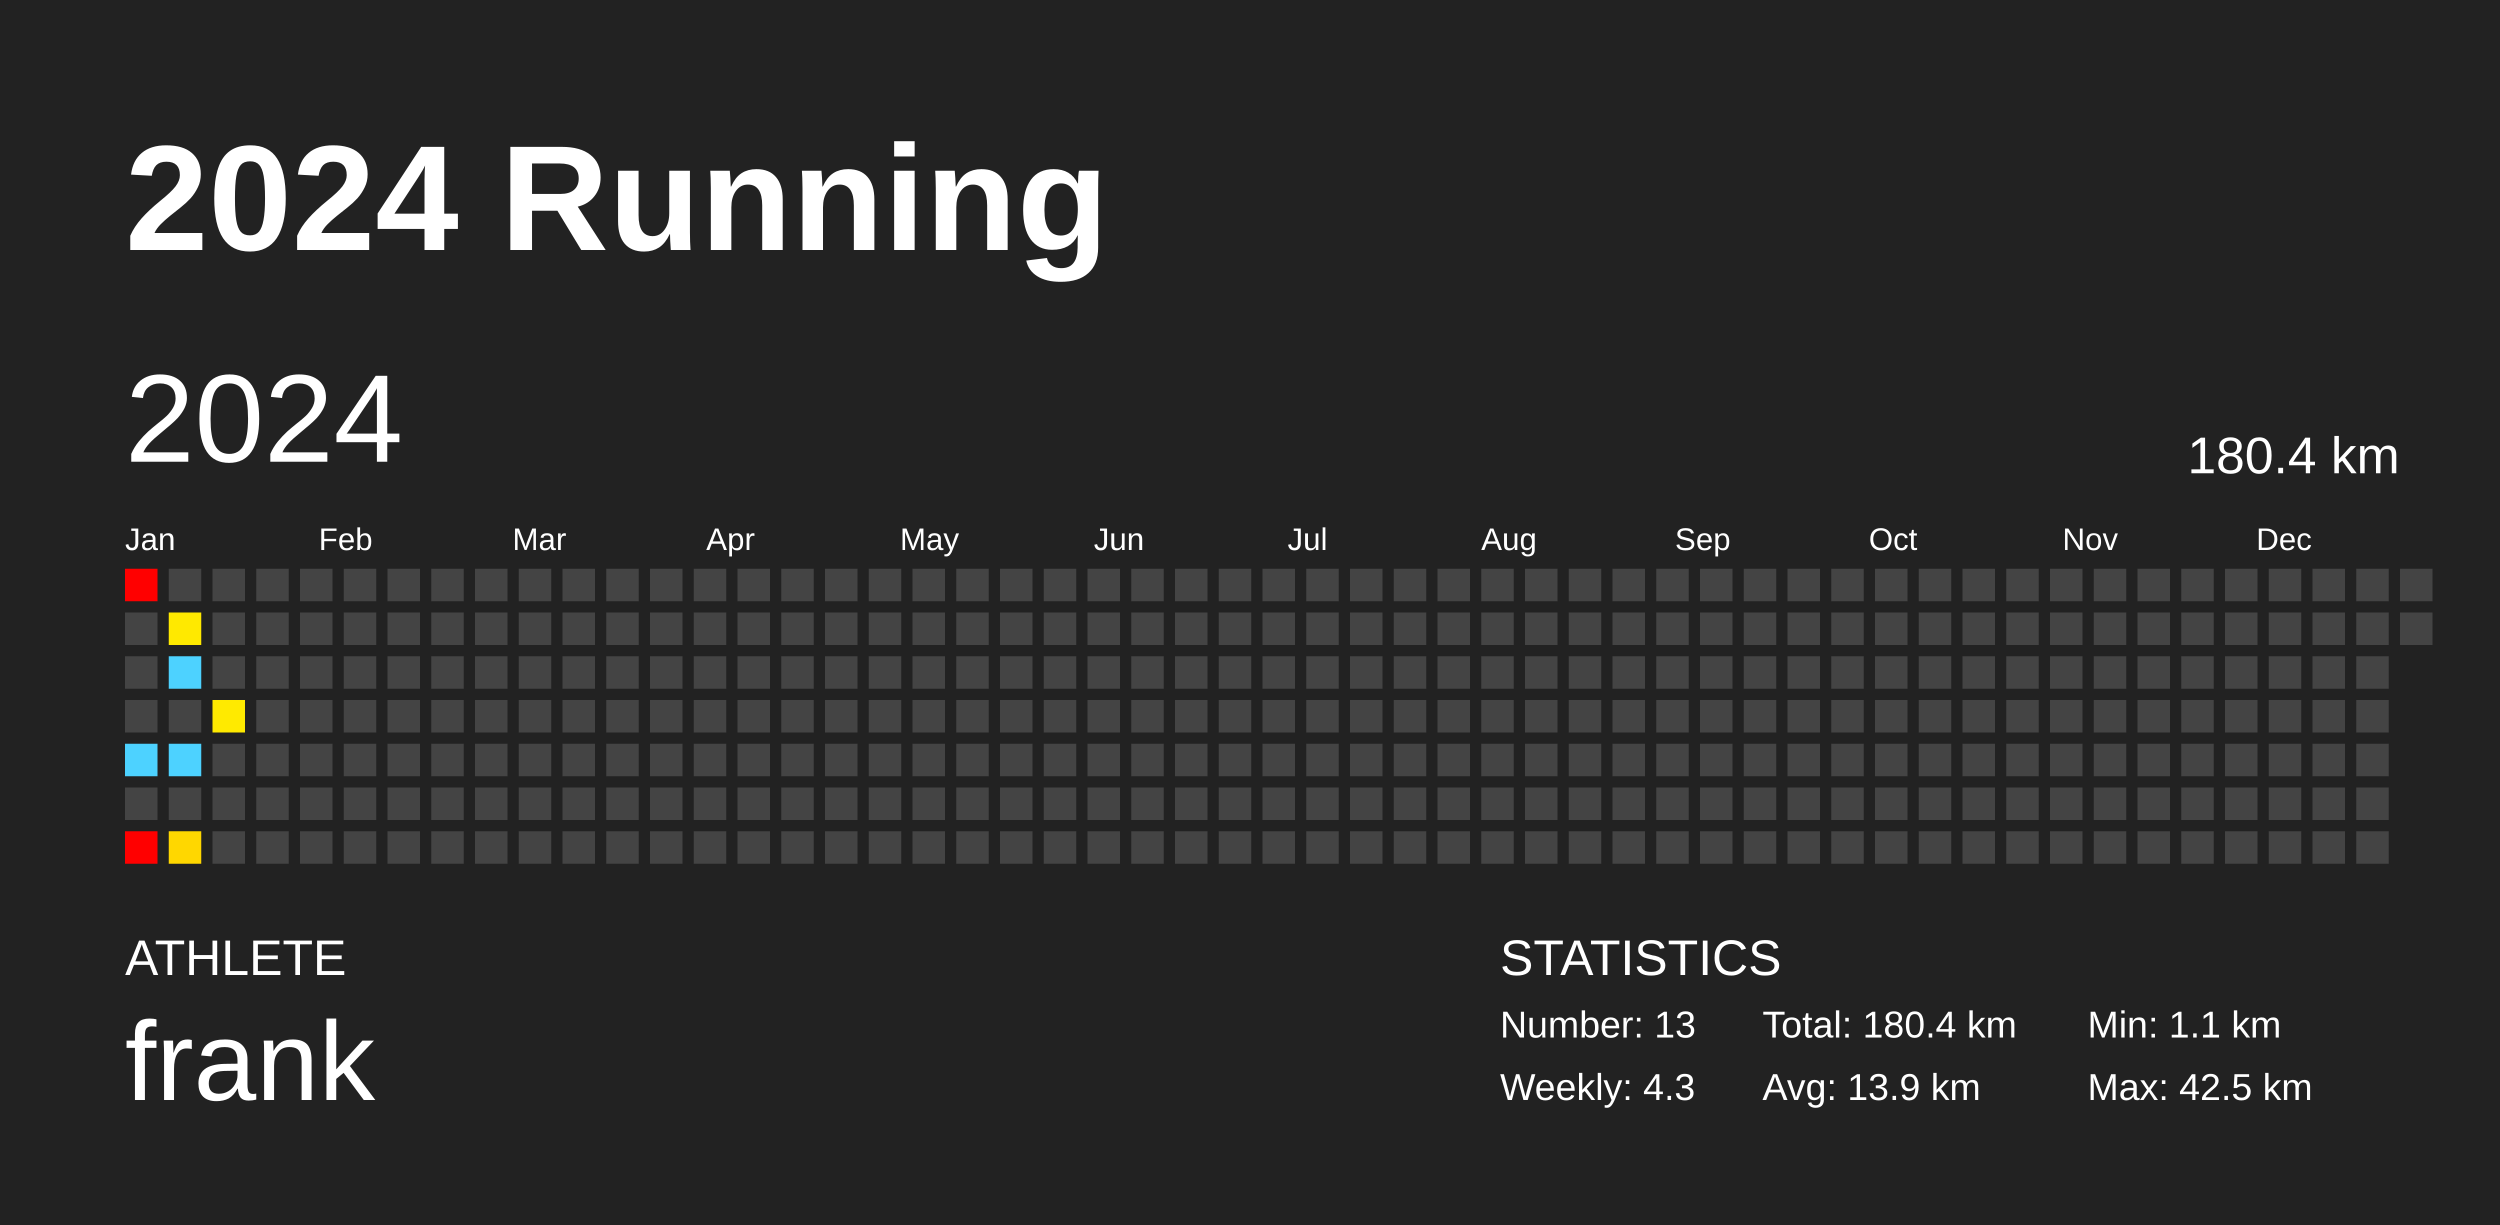
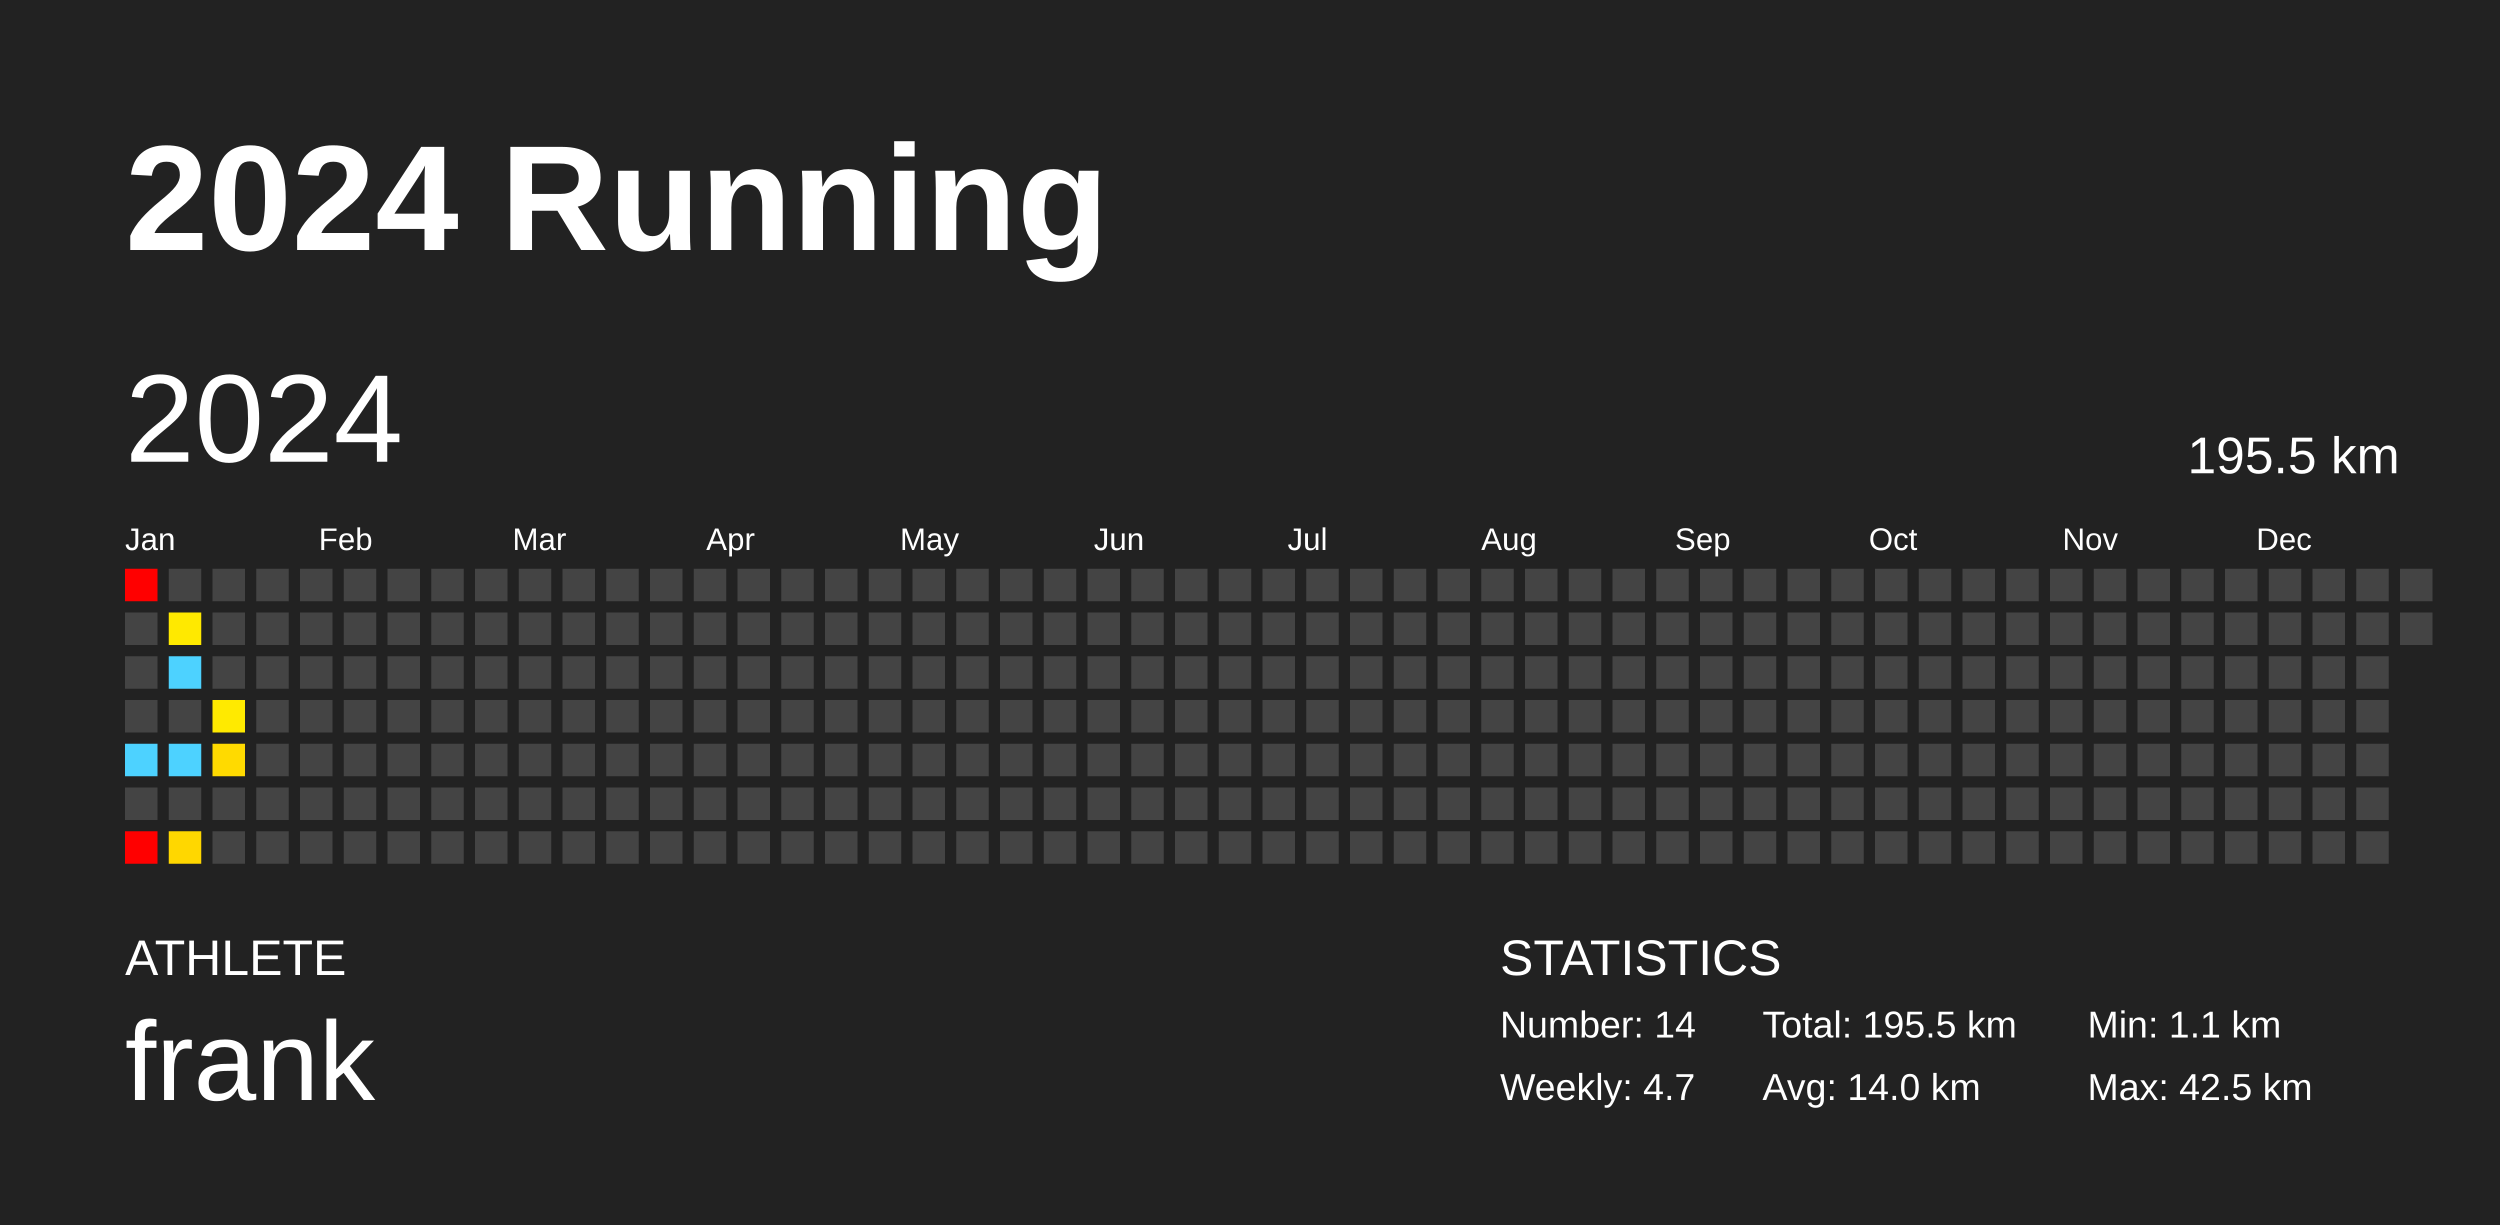
<svg xmlns="http://www.w3.org/2000/svg" baseProfile="full" height="98mm" version="1.1" viewBox="0,0,200,98" width="200mm">
  <defs />
  <rect fill="#222222" height="98" width="200" x="0" y="0" />
  <text fill="#FFFFFF" style="font-size:12px; font-family:Arial; font-weight:bold;" x="10" y="20">2024 Running</text>
  <text fill="#FFFFFF" style="font-size:4px; font-family:Arial" x="10" y="78">ATHLETE</text>
  <text fill="#FFFFFF" style="font-size:9px; font-family:Arial" x="10" y="88">frank</text>
  <text fill="#FFFFFF" style="font-size:4px; font-family:Arial" x="120" y="78">STATISTICS</text>
-   <text fill="#FFFFFF" style="font-size:3px; font-family:Arial" x="120" y="83">Number: 13</text>
-   <text fill="#FFFFFF" style="font-size:3px; font-family:Arial" x="120" y="88">Weekly: 4.3</text>
-   <text fill="#FFFFFF" style="font-size:3px; font-family:Arial" x="141" y="83">Total: 180.4 km</text>
-   <text fill="#FFFFFF" style="font-size:3px; font-family:Arial" x="141" y="88">Avg: 13.9 km</text>
+   <text fill="#FFFFFF" style="font-size:3px; font-family:Arial" x="120" y="83">Number: 14</text>
+   <text fill="#FFFFFF" style="font-size:3px; font-family:Arial" x="120" y="88">Weekly: 4.7</text>
+   <text fill="#FFFFFF" style="font-size:3px; font-family:Arial" x="141" y="83">Total: 195.5 km</text>
+   <text fill="#FFFFFF" style="font-size:3px; font-family:Arial" x="141" y="88">Avg: 14.0 km</text>
  <text fill="#FFFFFF" style="font-size:3px; font-family:Arial" x="167" y="83">Min: 1.1 km</text>
  <text fill="#FFFFFF" style="font-size:3px; font-family:Arial" x="167" y="88">Max: 42.5 km</text>
  <text dominant-baseline="hanging" fill="#FFFFFF" style="font-size:10.0px; font-family:Arial;" x="10" y="30">2024</text>
-   <text dominant-baseline="hanging" fill="#FFFFFF" style="font-size:4.125px; font-family:Arial;" x="175" y="35">180.4 km</text>
+   <text dominant-baseline="hanging" fill="#FFFFFF" style="font-size:4.125px; font-family:Arial;" x="175" y="35">195.5 km</text>
  <text fill="#FFFFFF" style="font-size:2.5px; font-family:Arial" x="10.0" y="44">Jan</text>
  <text fill="#FFFFFF" style="font-size:2.5px; font-family:Arial" x="25.5" y="44">Feb</text>
  <text fill="#FFFFFF" style="font-size:2.5px; font-family:Arial" x="41.0" y="44">Mar</text>
  <text fill="#FFFFFF" style="font-size:2.5px; font-family:Arial" x="56.5" y="44">Apr</text>
  <text fill="#FFFFFF" style="font-size:2.5px; font-family:Arial" x="72.0" y="44">May</text>
  <text fill="#FFFFFF" style="font-size:2.5px; font-family:Arial" x="87.5" y="44">Jun</text>
  <text fill="#FFFFFF" style="font-size:2.5px; font-family:Arial" x="103.0" y="44">Jul</text>
  <text fill="#FFFFFF" style="font-size:2.5px; font-family:Arial" x="118.5" y="44">Aug</text>
  <text fill="#FFFFFF" style="font-size:2.5px; font-family:Arial" x="134.0" y="44">Sep</text>
  <text fill="#FFFFFF" style="font-size:2.5px; font-family:Arial" x="149.5" y="44">Oct</text>
  <text fill="#FFFFFF" style="font-size:2.5px; font-family:Arial" x="165.0" y="44">Nov</text>
  <text fill="#FFFFFF" style="font-size:2.5px; font-family:Arial" x="180.5" y="44">Dec</text>
  <rect fill="red" height="2.6" width="2.6" x="10.0" y="45.5" />
  <rect fill="#444444" height="2.6" width="2.6" x="10.0" y="49.0" />
  <rect fill="#444444" height="2.6" width="2.6" x="10.0" y="52.5" />
  <rect fill="#444444" height="2.6" width="2.6" x="10.0" y="56.0" />
  <rect fill="#4dd2ff" height="2.6" width="2.6" x="10.0" y="59.5" />
  <rect fill="#444444" height="2.6" width="2.6" x="10.0" y="63.0" />
  <rect fill="red" height="2.6" width="2.6" x="10.0" y="66.5" />
  <rect fill="#444444" height="2.6" width="2.6" x="13.5" y="45.5" />
  <rect fill="#ffe900" height="2.6" width="2.6" x="13.5" y="49.0" />
  <rect fill="#4dd2ff" height="2.6" width="2.6" x="13.5" y="52.5" />
  <rect fill="#444444" height="2.6" width="2.6" x="13.5" y="56.0" />
  <rect fill="#4dd2ff" height="2.6" width="2.6" x="13.5" y="59.5" />
  <rect fill="#444444" height="2.6" width="2.6" x="13.5" y="63.0" />
  <rect fill="#ffd700" height="2.6" width="2.6" x="13.5" y="66.5" />
  <rect fill="#444444" height="2.6" width="2.6" x="17.0" y="45.5" />
  <rect fill="#444444" height="2.6" width="2.6" x="17.0" y="49.0" />
  <rect fill="#444444" height="2.6" width="2.6" x="17.0" y="52.5" />
  <rect fill="#ffea00" height="2.6" width="2.6" x="17.0" y="56.0" />
-   <rect fill="#444444" height="2.6" width="2.6" x="17.0" y="59.5" />
+   <rect fill="#ffda00" height="2.6" width="2.6" x="17.0" y="59.5" />
  <rect fill="#444444" height="2.6" width="2.6" x="17.0" y="63.0" />
  <rect fill="#444444" height="2.6" width="2.6" x="17.0" y="66.5" />
  <rect fill="#444444" height="2.6" width="2.6" x="20.5" y="45.5" />
  <rect fill="#444444" height="2.6" width="2.6" x="20.5" y="49.0" />
  <rect fill="#444444" height="2.6" width="2.6" x="20.5" y="52.5" />
  <rect fill="#444444" height="2.6" width="2.6" x="20.5" y="56.0" />
  <rect fill="#444444" height="2.6" width="2.6" x="20.5" y="59.5" />
  <rect fill="#444444" height="2.6" width="2.6" x="20.5" y="63.0" />
  <rect fill="#444444" height="2.6" width="2.6" x="20.5" y="66.5" />
  <rect fill="#444444" height="2.6" width="2.6" x="24.0" y="45.5" />
  <rect fill="#444444" height="2.6" width="2.6" x="24.0" y="49.0" />
  <rect fill="#444444" height="2.6" width="2.6" x="24.0" y="52.5" />
  <rect fill="#444444" height="2.6" width="2.6" x="24.0" y="56.0" />
  <rect fill="#444444" height="2.6" width="2.6" x="24.0" y="59.5" />
  <rect fill="#444444" height="2.6" width="2.6" x="24.0" y="63.0" />
  <rect fill="#444444" height="2.6" width="2.6" x="24.0" y="66.5" />
  <rect fill="#444444" height="2.6" width="2.6" x="27.5" y="45.5" />
  <rect fill="#444444" height="2.6" width="2.6" x="27.5" y="49.0" />
  <rect fill="#444444" height="2.6" width="2.6" x="27.5" y="52.5" />
  <rect fill="#444444" height="2.6" width="2.6" x="27.5" y="56.0" />
  <rect fill="#444444" height="2.6" width="2.6" x="27.5" y="59.5" />
  <rect fill="#444444" height="2.6" width="2.6" x="27.5" y="63.0" />
  <rect fill="#444444" height="2.6" width="2.6" x="27.5" y="66.5" />
  <rect fill="#444444" height="2.6" width="2.6" x="31.0" y="45.5" />
  <rect fill="#444444" height="2.6" width="2.6" x="31.0" y="49.0" />
  <rect fill="#444444" height="2.6" width="2.6" x="31.0" y="52.5" />
  <rect fill="#444444" height="2.6" width="2.6" x="31.0" y="56.0" />
  <rect fill="#444444" height="2.6" width="2.6" x="31.0" y="59.5" />
  <rect fill="#444444" height="2.6" width="2.6" x="31.0" y="63.0" />
  <rect fill="#444444" height="2.6" width="2.6" x="31.0" y="66.5" />
  <rect fill="#444444" height="2.6" width="2.6" x="34.5" y="45.5" />
  <rect fill="#444444" height="2.6" width="2.6" x="34.5" y="49.0" />
  <rect fill="#444444" height="2.6" width="2.6" x="34.5" y="52.5" />
  <rect fill="#444444" height="2.6" width="2.6" x="34.5" y="56.0" />
  <rect fill="#444444" height="2.6" width="2.6" x="34.5" y="59.5" />
  <rect fill="#444444" height="2.6" width="2.6" x="34.5" y="63.0" />
  <rect fill="#444444" height="2.6" width="2.6" x="34.5" y="66.5" />
  <rect fill="#444444" height="2.6" width="2.6" x="38.0" y="45.5" />
  <rect fill="#444444" height="2.6" width="2.6" x="38.0" y="49.0" />
  <rect fill="#444444" height="2.6" width="2.6" x="38.0" y="52.5" />
  <rect fill="#444444" height="2.6" width="2.6" x="38.0" y="56.0" />
  <rect fill="#444444" height="2.6" width="2.6" x="38.0" y="59.5" />
  <rect fill="#444444" height="2.6" width="2.6" x="38.0" y="63.0" />
  <rect fill="#444444" height="2.6" width="2.6" x="38.0" y="66.5" />
  <rect fill="#444444" height="2.6" width="2.6" x="41.5" y="45.5" />
  <rect fill="#444444" height="2.6" width="2.6" x="41.5" y="49.0" />
  <rect fill="#444444" height="2.6" width="2.6" x="41.5" y="52.5" />
  <rect fill="#444444" height="2.6" width="2.6" x="41.5" y="56.0" />
  <rect fill="#444444" height="2.6" width="2.6" x="41.5" y="59.5" />
  <rect fill="#444444" height="2.6" width="2.6" x="41.5" y="63.0" />
  <rect fill="#444444" height="2.6" width="2.6" x="41.5" y="66.5" />
  <rect fill="#444444" height="2.6" width="2.6" x="45.0" y="45.5" />
  <rect fill="#444444" height="2.6" width="2.6" x="45.0" y="49.0" />
  <rect fill="#444444" height="2.6" width="2.6" x="45.0" y="52.5" />
  <rect fill="#444444" height="2.6" width="2.6" x="45.0" y="56.0" />
  <rect fill="#444444" height="2.6" width="2.6" x="45.0" y="59.5" />
  <rect fill="#444444" height="2.6" width="2.6" x="45.0" y="63.0" />
  <rect fill="#444444" height="2.6" width="2.6" x="45.0" y="66.5" />
  <rect fill="#444444" height="2.6" width="2.6" x="48.5" y="45.5" />
  <rect fill="#444444" height="2.6" width="2.6" x="48.5" y="49.0" />
  <rect fill="#444444" height="2.6" width="2.6" x="48.5" y="52.5" />
  <rect fill="#444444" height="2.6" width="2.6" x="48.5" y="56.0" />
  <rect fill="#444444" height="2.6" width="2.6" x="48.5" y="59.5" />
  <rect fill="#444444" height="2.6" width="2.6" x="48.5" y="63.0" />
  <rect fill="#444444" height="2.6" width="2.6" x="48.5" y="66.5" />
  <rect fill="#444444" height="2.6" width="2.6" x="52.0" y="45.5" />
  <rect fill="#444444" height="2.6" width="2.6" x="52.0" y="49.0" />
  <rect fill="#444444" height="2.6" width="2.6" x="52.0" y="52.5" />
  <rect fill="#444444" height="2.6" width="2.6" x="52.0" y="56.0" />
  <rect fill="#444444" height="2.6" width="2.6" x="52.0" y="59.5" />
  <rect fill="#444444" height="2.6" width="2.6" x="52.0" y="63.0" />
  <rect fill="#444444" height="2.6" width="2.6" x="52.0" y="66.5" />
  <rect fill="#444444" height="2.6" width="2.6" x="55.5" y="45.5" />
  <rect fill="#444444" height="2.6" width="2.6" x="55.5" y="49.0" />
  <rect fill="#444444" height="2.6" width="2.6" x="55.5" y="52.5" />
  <rect fill="#444444" height="2.6" width="2.6" x="55.5" y="56.0" />
  <rect fill="#444444" height="2.6" width="2.6" x="55.5" y="59.5" />
  <rect fill="#444444" height="2.6" width="2.6" x="55.5" y="63.0" />
  <rect fill="#444444" height="2.6" width="2.6" x="55.5" y="66.5" />
  <rect fill="#444444" height="2.6" width="2.6" x="59.0" y="45.5" />
  <rect fill="#444444" height="2.6" width="2.6" x="59.0" y="49.0" />
  <rect fill="#444444" height="2.6" width="2.6" x="59.0" y="52.5" />
  <rect fill="#444444" height="2.6" width="2.6" x="59.0" y="56.0" />
  <rect fill="#444444" height="2.6" width="2.6" x="59.0" y="59.5" />
  <rect fill="#444444" height="2.6" width="2.6" x="59.0" y="63.0" />
  <rect fill="#444444" height="2.6" width="2.6" x="59.0" y="66.5" />
  <rect fill="#444444" height="2.6" width="2.6" x="62.5" y="45.5" />
  <rect fill="#444444" height="2.6" width="2.6" x="62.5" y="49.0" />
  <rect fill="#444444" height="2.6" width="2.6" x="62.5" y="52.5" />
  <rect fill="#444444" height="2.6" width="2.6" x="62.5" y="56.0" />
  <rect fill="#444444" height="2.6" width="2.6" x="62.5" y="59.5" />
  <rect fill="#444444" height="2.6" width="2.6" x="62.5" y="63.0" />
  <rect fill="#444444" height="2.6" width="2.6" x="62.5" y="66.5" />
  <rect fill="#444444" height="2.6" width="2.6" x="66.0" y="45.5" />
  <rect fill="#444444" height="2.6" width="2.6" x="66.0" y="49.0" />
  <rect fill="#444444" height="2.6" width="2.6" x="66.0" y="52.5" />
  <rect fill="#444444" height="2.6" width="2.6" x="66.0" y="56.0" />
  <rect fill="#444444" height="2.6" width="2.6" x="66.0" y="59.5" />
  <rect fill="#444444" height="2.6" width="2.6" x="66.0" y="63.0" />
  <rect fill="#444444" height="2.6" width="2.6" x="66.0" y="66.5" />
  <rect fill="#444444" height="2.6" width="2.6" x="69.5" y="45.5" />
  <rect fill="#444444" height="2.6" width="2.6" x="69.5" y="49.0" />
  <rect fill="#444444" height="2.6" width="2.6" x="69.5" y="52.5" />
  <rect fill="#444444" height="2.6" width="2.6" x="69.5" y="56.0" />
  <rect fill="#444444" height="2.6" width="2.6" x="69.5" y="59.5" />
  <rect fill="#444444" height="2.6" width="2.6" x="69.5" y="63.0" />
  <rect fill="#444444" height="2.6" width="2.6" x="69.5" y="66.5" />
  <rect fill="#444444" height="2.6" width="2.6" x="73.0" y="45.5" />
  <rect fill="#444444" height="2.6" width="2.6" x="73.0" y="49.0" />
  <rect fill="#444444" height="2.6" width="2.6" x="73.0" y="52.5" />
  <rect fill="#444444" height="2.6" width="2.6" x="73.0" y="56.0" />
  <rect fill="#444444" height="2.6" width="2.6" x="73.0" y="59.5" />
  <rect fill="#444444" height="2.6" width="2.6" x="73.0" y="63.0" />
  <rect fill="#444444" height="2.6" width="2.6" x="73.0" y="66.5" />
  <rect fill="#444444" height="2.6" width="2.6" x="76.5" y="45.5" />
  <rect fill="#444444" height="2.6" width="2.6" x="76.5" y="49.0" />
  <rect fill="#444444" height="2.6" width="2.6" x="76.5" y="52.5" />
  <rect fill="#444444" height="2.6" width="2.6" x="76.5" y="56.0" />
  <rect fill="#444444" height="2.6" width="2.6" x="76.5" y="59.5" />
  <rect fill="#444444" height="2.6" width="2.6" x="76.5" y="63.0" />
  <rect fill="#444444" height="2.6" width="2.6" x="76.5" y="66.5" />
  <rect fill="#444444" height="2.6" width="2.6" x="80.0" y="45.5" />
  <rect fill="#444444" height="2.6" width="2.6" x="80.0" y="49.0" />
  <rect fill="#444444" height="2.6" width="2.6" x="80.0" y="52.5" />
  <rect fill="#444444" height="2.6" width="2.6" x="80.0" y="56.0" />
  <rect fill="#444444" height="2.6" width="2.6" x="80.0" y="59.5" />
  <rect fill="#444444" height="2.6" width="2.6" x="80.0" y="63.0" />
  <rect fill="#444444" height="2.6" width="2.6" x="80.0" y="66.5" />
  <rect fill="#444444" height="2.6" width="2.6" x="83.5" y="45.5" />
  <rect fill="#444444" height="2.6" width="2.6" x="83.5" y="49.0" />
  <rect fill="#444444" height="2.6" width="2.6" x="83.5" y="52.5" />
  <rect fill="#444444" height="2.6" width="2.6" x="83.5" y="56.0" />
  <rect fill="#444444" height="2.6" width="2.6" x="83.5" y="59.5" />
  <rect fill="#444444" height="2.6" width="2.6" x="83.5" y="63.0" />
  <rect fill="#444444" height="2.6" width="2.6" x="83.5" y="66.5" />
  <rect fill="#444444" height="2.6" width="2.6" x="87.0" y="45.5" />
  <rect fill="#444444" height="2.6" width="2.6" x="87.0" y="49.0" />
  <rect fill="#444444" height="2.6" width="2.6" x="87.0" y="52.5" />
  <rect fill="#444444" height="2.6" width="2.6" x="87.0" y="56.0" />
  <rect fill="#444444" height="2.6" width="2.6" x="87.0" y="59.5" />
  <rect fill="#444444" height="2.6" width="2.6" x="87.0" y="63.0" />
  <rect fill="#444444" height="2.6" width="2.6" x="87.0" y="66.5" />
  <rect fill="#444444" height="2.6" width="2.6" x="90.5" y="45.5" />
  <rect fill="#444444" height="2.6" width="2.6" x="90.5" y="49.0" />
  <rect fill="#444444" height="2.6" width="2.6" x="90.5" y="52.5" />
  <rect fill="#444444" height="2.6" width="2.6" x="90.5" y="56.0" />
  <rect fill="#444444" height="2.6" width="2.6" x="90.5" y="59.5" />
  <rect fill="#444444" height="2.6" width="2.6" x="90.5" y="63.0" />
  <rect fill="#444444" height="2.6" width="2.6" x="90.5" y="66.5" />
  <rect fill="#444444" height="2.6" width="2.6" x="94.0" y="45.5" />
  <rect fill="#444444" height="2.6" width="2.6" x="94.0" y="49.0" />
  <rect fill="#444444" height="2.6" width="2.6" x="94.0" y="52.5" />
  <rect fill="#444444" height="2.6" width="2.6" x="94.0" y="56.0" />
  <rect fill="#444444" height="2.6" width="2.6" x="94.0" y="59.5" />
  <rect fill="#444444" height="2.6" width="2.6" x="94.0" y="63.0" />
  <rect fill="#444444" height="2.6" width="2.6" x="94.0" y="66.5" />
  <rect fill="#444444" height="2.6" width="2.6" x="97.5" y="45.5" />
  <rect fill="#444444" height="2.6" width="2.6" x="97.5" y="49.0" />
  <rect fill="#444444" height="2.6" width="2.6" x="97.5" y="52.5" />
  <rect fill="#444444" height="2.6" width="2.6" x="97.5" y="56.0" />
  <rect fill="#444444" height="2.6" width="2.6" x="97.5" y="59.5" />
  <rect fill="#444444" height="2.6" width="2.6" x="97.5" y="63.0" />
  <rect fill="#444444" height="2.6" width="2.6" x="97.5" y="66.5" />
  <rect fill="#444444" height="2.6" width="2.6" x="101.0" y="45.5" />
  <rect fill="#444444" height="2.6" width="2.6" x="101.0" y="49.0" />
  <rect fill="#444444" height="2.6" width="2.6" x="101.0" y="52.5" />
  <rect fill="#444444" height="2.6" width="2.6" x="101.0" y="56.0" />
  <rect fill="#444444" height="2.6" width="2.6" x="101.0" y="59.5" />
  <rect fill="#444444" height="2.6" width="2.6" x="101.0" y="63.0" />
  <rect fill="#444444" height="2.6" width="2.6" x="101.0" y="66.5" />
  <rect fill="#444444" height="2.6" width="2.6" x="104.5" y="45.5" />
  <rect fill="#444444" height="2.6" width="2.6" x="104.5" y="49.0" />
  <rect fill="#444444" height="2.6" width="2.6" x="104.5" y="52.5" />
  <rect fill="#444444" height="2.6" width="2.6" x="104.5" y="56.0" />
  <rect fill="#444444" height="2.6" width="2.6" x="104.5" y="59.5" />
  <rect fill="#444444" height="2.6" width="2.6" x="104.5" y="63.0" />
  <rect fill="#444444" height="2.6" width="2.6" x="104.5" y="66.5" />
  <rect fill="#444444" height="2.6" width="2.6" x="108.0" y="45.5" />
  <rect fill="#444444" height="2.6" width="2.6" x="108.0" y="49.0" />
  <rect fill="#444444" height="2.6" width="2.6" x="108.0" y="52.5" />
  <rect fill="#444444" height="2.6" width="2.6" x="108.0" y="56.0" />
  <rect fill="#444444" height="2.6" width="2.6" x="108.0" y="59.5" />
  <rect fill="#444444" height="2.6" width="2.6" x="108.0" y="63.0" />
  <rect fill="#444444" height="2.6" width="2.6" x="108.0" y="66.5" />
  <rect fill="#444444" height="2.6" width="2.6" x="111.5" y="45.5" />
  <rect fill="#444444" height="2.6" width="2.6" x="111.5" y="49.0" />
  <rect fill="#444444" height="2.6" width="2.6" x="111.5" y="52.5" />
  <rect fill="#444444" height="2.6" width="2.6" x="111.5" y="56.0" />
  <rect fill="#444444" height="2.6" width="2.6" x="111.5" y="59.5" />
  <rect fill="#444444" height="2.6" width="2.6" x="111.5" y="63.0" />
  <rect fill="#444444" height="2.6" width="2.6" x="111.5" y="66.5" />
  <rect fill="#444444" height="2.6" width="2.6" x="115.0" y="45.5" />
  <rect fill="#444444" height="2.6" width="2.6" x="115.0" y="49.0" />
  <rect fill="#444444" height="2.6" width="2.6" x="115.0" y="52.5" />
  <rect fill="#444444" height="2.6" width="2.6" x="115.0" y="56.0" />
  <rect fill="#444444" height="2.6" width="2.6" x="115.0" y="59.5" />
  <rect fill="#444444" height="2.6" width="2.6" x="115.0" y="63.0" />
  <rect fill="#444444" height="2.6" width="2.6" x="115.0" y="66.5" />
  <rect fill="#444444" height="2.6" width="2.6" x="118.5" y="45.5" />
  <rect fill="#444444" height="2.6" width="2.6" x="118.5" y="49.0" />
  <rect fill="#444444" height="2.6" width="2.6" x="118.5" y="52.5" />
  <rect fill="#444444" height="2.6" width="2.6" x="118.5" y="56.0" />
  <rect fill="#444444" height="2.6" width="2.6" x="118.5" y="59.5" />
  <rect fill="#444444" height="2.6" width="2.6" x="118.5" y="63.0" />
  <rect fill="#444444" height="2.6" width="2.6" x="118.5" y="66.5" />
  <rect fill="#444444" height="2.6" width="2.6" x="122.0" y="45.5" />
  <rect fill="#444444" height="2.6" width="2.6" x="122.0" y="49.0" />
  <rect fill="#444444" height="2.6" width="2.6" x="122.0" y="52.5" />
  <rect fill="#444444" height="2.6" width="2.6" x="122.0" y="56.0" />
  <rect fill="#444444" height="2.6" width="2.6" x="122.0" y="59.5" />
  <rect fill="#444444" height="2.6" width="2.6" x="122.0" y="63.0" />
  <rect fill="#444444" height="2.6" width="2.6" x="122.0" y="66.5" />
  <rect fill="#444444" height="2.6" width="2.6" x="125.5" y="45.5" />
  <rect fill="#444444" height="2.6" width="2.6" x="125.5" y="49.0" />
  <rect fill="#444444" height="2.6" width="2.6" x="125.5" y="52.5" />
  <rect fill="#444444" height="2.6" width="2.6" x="125.5" y="56.0" />
  <rect fill="#444444" height="2.6" width="2.6" x="125.5" y="59.5" />
  <rect fill="#444444" height="2.6" width="2.6" x="125.5" y="63.0" />
  <rect fill="#444444" height="2.6" width="2.6" x="125.5" y="66.5" />
  <rect fill="#444444" height="2.6" width="2.6" x="129.0" y="45.5" />
  <rect fill="#444444" height="2.6" width="2.6" x="129.0" y="49.0" />
  <rect fill="#444444" height="2.6" width="2.6" x="129.0" y="52.5" />
  <rect fill="#444444" height="2.6" width="2.6" x="129.0" y="56.0" />
  <rect fill="#444444" height="2.6" width="2.6" x="129.0" y="59.5" />
  <rect fill="#444444" height="2.6" width="2.6" x="129.0" y="63.0" />
  <rect fill="#444444" height="2.6" width="2.6" x="129.0" y="66.5" />
  <rect fill="#444444" height="2.6" width="2.6" x="132.5" y="45.5" />
  <rect fill="#444444" height="2.6" width="2.6" x="132.5" y="49.0" />
  <rect fill="#444444" height="2.6" width="2.6" x="132.5" y="52.5" />
  <rect fill="#444444" height="2.6" width="2.6" x="132.5" y="56.0" />
  <rect fill="#444444" height="2.6" width="2.6" x="132.5" y="59.5" />
  <rect fill="#444444" height="2.6" width="2.6" x="132.5" y="63.0" />
  <rect fill="#444444" height="2.6" width="2.6" x="132.5" y="66.5" />
  <rect fill="#444444" height="2.6" width="2.6" x="136.0" y="45.5" />
  <rect fill="#444444" height="2.6" width="2.6" x="136.0" y="49.0" />
  <rect fill="#444444" height="2.6" width="2.6" x="136.0" y="52.5" />
  <rect fill="#444444" height="2.6" width="2.6" x="136.0" y="56.0" />
  <rect fill="#444444" height="2.6" width="2.6" x="136.0" y="59.5" />
  <rect fill="#444444" height="2.6" width="2.6" x="136.0" y="63.0" />
  <rect fill="#444444" height="2.6" width="2.6" x="136.0" y="66.5" />
  <rect fill="#444444" height="2.6" width="2.6" x="139.5" y="45.5" />
  <rect fill="#444444" height="2.6" width="2.6" x="139.5" y="49.0" />
  <rect fill="#444444" height="2.6" width="2.6" x="139.5" y="52.5" />
  <rect fill="#444444" height="2.6" width="2.6" x="139.5" y="56.0" />
  <rect fill="#444444" height="2.6" width="2.6" x="139.5" y="59.5" />
  <rect fill="#444444" height="2.6" width="2.6" x="139.5" y="63.0" />
  <rect fill="#444444" height="2.6" width="2.6" x="139.5" y="66.5" />
  <rect fill="#444444" height="2.6" width="2.6" x="143.0" y="45.5" />
  <rect fill="#444444" height="2.6" width="2.6" x="143.0" y="49.0" />
  <rect fill="#444444" height="2.6" width="2.6" x="143.0" y="52.5" />
  <rect fill="#444444" height="2.6" width="2.6" x="143.0" y="56.0" />
  <rect fill="#444444" height="2.6" width="2.6" x="143.0" y="59.5" />
  <rect fill="#444444" height="2.6" width="2.6" x="143.0" y="63.0" />
  <rect fill="#444444" height="2.6" width="2.6" x="143.0" y="66.5" />
  <rect fill="#444444" height="2.6" width="2.6" x="146.5" y="45.5" />
  <rect fill="#444444" height="2.6" width="2.6" x="146.5" y="49.0" />
  <rect fill="#444444" height="2.6" width="2.6" x="146.5" y="52.5" />
  <rect fill="#444444" height="2.6" width="2.6" x="146.5" y="56.0" />
  <rect fill="#444444" height="2.6" width="2.6" x="146.5" y="59.5" />
  <rect fill="#444444" height="2.6" width="2.6" x="146.5" y="63.0" />
  <rect fill="#444444" height="2.6" width="2.6" x="146.5" y="66.5" />
  <rect fill="#444444" height="2.6" width="2.6" x="150.0" y="45.5" />
  <rect fill="#444444" height="2.6" width="2.6" x="150.0" y="49.0" />
  <rect fill="#444444" height="2.6" width="2.6" x="150.0" y="52.5" />
  <rect fill="#444444" height="2.6" width="2.6" x="150.0" y="56.0" />
  <rect fill="#444444" height="2.6" width="2.6" x="150.0" y="59.5" />
  <rect fill="#444444" height="2.6" width="2.6" x="150.0" y="63.0" />
  <rect fill="#444444" height="2.6" width="2.6" x="150.0" y="66.5" />
  <rect fill="#444444" height="2.6" width="2.6" x="153.5" y="45.5" />
  <rect fill="#444444" height="2.6" width="2.6" x="153.5" y="49.0" />
  <rect fill="#444444" height="2.6" width="2.6" x="153.5" y="52.5" />
  <rect fill="#444444" height="2.6" width="2.6" x="153.5" y="56.0" />
  <rect fill="#444444" height="2.6" width="2.6" x="153.5" y="59.5" />
  <rect fill="#444444" height="2.6" width="2.6" x="153.5" y="63.0" />
  <rect fill="#444444" height="2.6" width="2.6" x="153.5" y="66.5" />
  <rect fill="#444444" height="2.6" width="2.6" x="157.0" y="45.5" />
  <rect fill="#444444" height="2.6" width="2.6" x="157.0" y="49.0" />
  <rect fill="#444444" height="2.6" width="2.6" x="157.0" y="52.5" />
  <rect fill="#444444" height="2.6" width="2.6" x="157.0" y="56.0" />
  <rect fill="#444444" height="2.6" width="2.6" x="157.0" y="59.5" />
  <rect fill="#444444" height="2.6" width="2.6" x="157.0" y="63.0" />
  <rect fill="#444444" height="2.6" width="2.6" x="157.0" y="66.5" />
  <rect fill="#444444" height="2.6" width="2.6" x="160.5" y="45.5" />
  <rect fill="#444444" height="2.6" width="2.6" x="160.5" y="49.0" />
  <rect fill="#444444" height="2.6" width="2.6" x="160.5" y="52.5" />
  <rect fill="#444444" height="2.6" width="2.6" x="160.5" y="56.0" />
  <rect fill="#444444" height="2.6" width="2.6" x="160.5" y="59.5" />
  <rect fill="#444444" height="2.6" width="2.6" x="160.5" y="63.0" />
  <rect fill="#444444" height="2.6" width="2.6" x="160.5" y="66.5" />
  <rect fill="#444444" height="2.6" width="2.6" x="164.0" y="45.5" />
  <rect fill="#444444" height="2.6" width="2.6" x="164.0" y="49.0" />
  <rect fill="#444444" height="2.6" width="2.6" x="164.0" y="52.5" />
  <rect fill="#444444" height="2.6" width="2.6" x="164.0" y="56.0" />
  <rect fill="#444444" height="2.6" width="2.6" x="164.0" y="59.5" />
  <rect fill="#444444" height="2.6" width="2.6" x="164.0" y="63.0" />
  <rect fill="#444444" height="2.6" width="2.6" x="164.0" y="66.5" />
  <rect fill="#444444" height="2.6" width="2.6" x="167.5" y="45.5" />
  <rect fill="#444444" height="2.6" width="2.6" x="167.5" y="49.0" />
  <rect fill="#444444" height="2.6" width="2.6" x="167.5" y="52.5" />
  <rect fill="#444444" height="2.6" width="2.6" x="167.5" y="56.0" />
  <rect fill="#444444" height="2.6" width="2.6" x="167.5" y="59.5" />
  <rect fill="#444444" height="2.6" width="2.6" x="167.5" y="63.0" />
  <rect fill="#444444" height="2.6" width="2.6" x="167.5" y="66.5" />
  <rect fill="#444444" height="2.6" width="2.6" x="171.0" y="45.5" />
  <rect fill="#444444" height="2.6" width="2.6" x="171.0" y="49.0" />
  <rect fill="#444444" height="2.6" width="2.6" x="171.0" y="52.5" />
  <rect fill="#444444" height="2.6" width="2.6" x="171.0" y="56.0" />
  <rect fill="#444444" height="2.6" width="2.6" x="171.0" y="59.5" />
  <rect fill="#444444" height="2.6" width="2.6" x="171.0" y="63.0" />
  <rect fill="#444444" height="2.6" width="2.6" x="171.0" y="66.5" />
  <rect fill="#444444" height="2.6" width="2.6" x="174.5" y="45.5" />
  <rect fill="#444444" height="2.6" width="2.6" x="174.5" y="49.0" />
  <rect fill="#444444" height="2.6" width="2.6" x="174.5" y="52.5" />
  <rect fill="#444444" height="2.6" width="2.6" x="174.5" y="56.0" />
  <rect fill="#444444" height="2.6" width="2.6" x="174.5" y="59.5" />
  <rect fill="#444444" height="2.6" width="2.6" x="174.5" y="63.0" />
  <rect fill="#444444" height="2.6" width="2.6" x="174.5" y="66.5" />
  <rect fill="#444444" height="2.6" width="2.6" x="178.0" y="45.5" />
  <rect fill="#444444" height="2.6" width="2.6" x="178.0" y="49.0" />
  <rect fill="#444444" height="2.6" width="2.6" x="178.0" y="52.5" />
  <rect fill="#444444" height="2.6" width="2.6" x="178.0" y="56.0" />
  <rect fill="#444444" height="2.6" width="2.6" x="178.0" y="59.5" />
  <rect fill="#444444" height="2.6" width="2.6" x="178.0" y="63.0" />
  <rect fill="#444444" height="2.6" width="2.6" x="178.0" y="66.5" />
  <rect fill="#444444" height="2.6" width="2.6" x="181.5" y="45.5" />
  <rect fill="#444444" height="2.6" width="2.6" x="181.5" y="49.0" />
  <rect fill="#444444" height="2.6" width="2.6" x="181.5" y="52.5" />
  <rect fill="#444444" height="2.6" width="2.6" x="181.5" y="56.0" />
  <rect fill="#444444" height="2.6" width="2.6" x="181.5" y="59.5" />
  <rect fill="#444444" height="2.6" width="2.6" x="181.5" y="63.0" />
  <rect fill="#444444" height="2.6" width="2.6" x="181.5" y="66.5" />
  <rect fill="#444444" height="2.6" width="2.6" x="185.0" y="45.5" />
  <rect fill="#444444" height="2.6" width="2.6" x="185.0" y="49.0" />
  <rect fill="#444444" height="2.6" width="2.6" x="185.0" y="52.5" />
  <rect fill="#444444" height="2.6" width="2.6" x="185.0" y="56.0" />
  <rect fill="#444444" height="2.6" width="2.6" x="185.0" y="59.5" />
  <rect fill="#444444" height="2.6" width="2.6" x="185.0" y="63.0" />
  <rect fill="#444444" height="2.6" width="2.6" x="185.0" y="66.5" />
  <rect fill="#444444" height="2.6" width="2.6" x="188.5" y="45.5" />
  <rect fill="#444444" height="2.6" width="2.6" x="188.5" y="49.0" />
  <rect fill="#444444" height="2.6" width="2.6" x="188.5" y="52.5" />
  <rect fill="#444444" height="2.6" width="2.6" x="188.5" y="56.0" />
  <rect fill="#444444" height="2.6" width="2.6" x="188.5" y="59.5" />
  <rect fill="#444444" height="2.6" width="2.6" x="188.5" y="63.0" />
  <rect fill="#444444" height="2.6" width="2.6" x="188.5" y="66.5" />
  <rect fill="#444444" height="2.6" width="2.6" x="192.0" y="45.5" />
  <rect fill="#444444" height="2.6" width="2.6" x="192.0" y="49.0" />
</svg>
